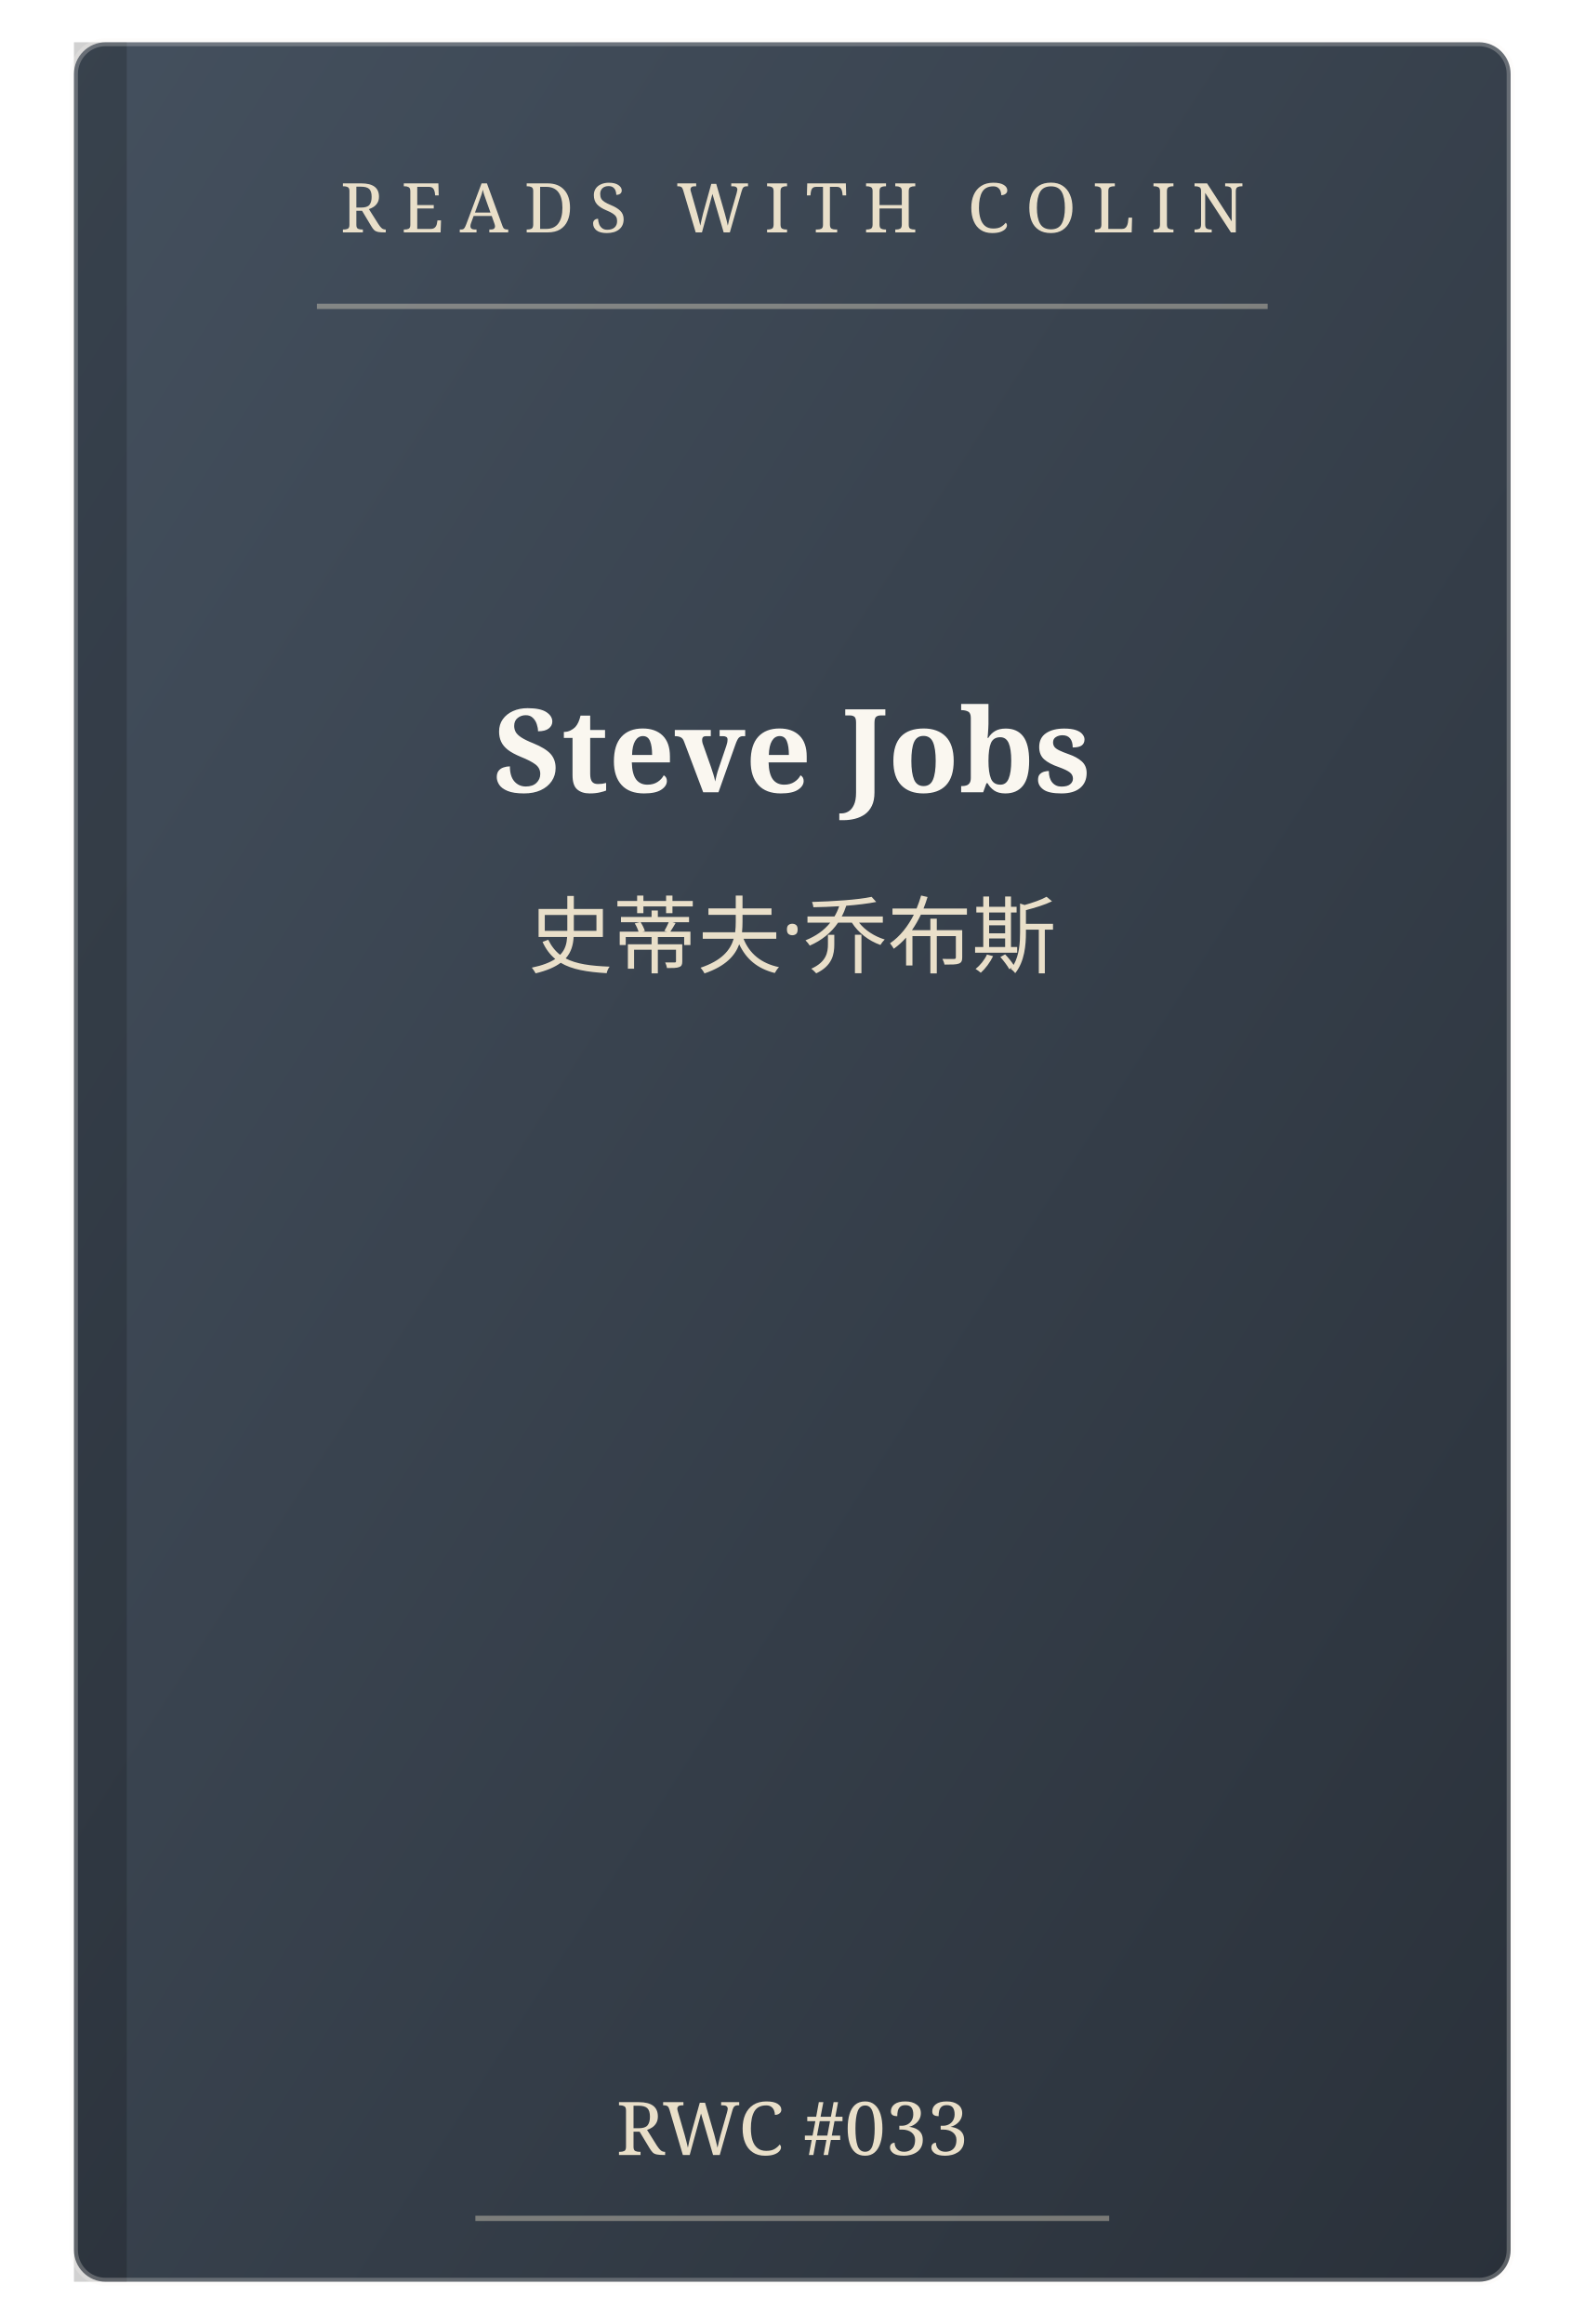
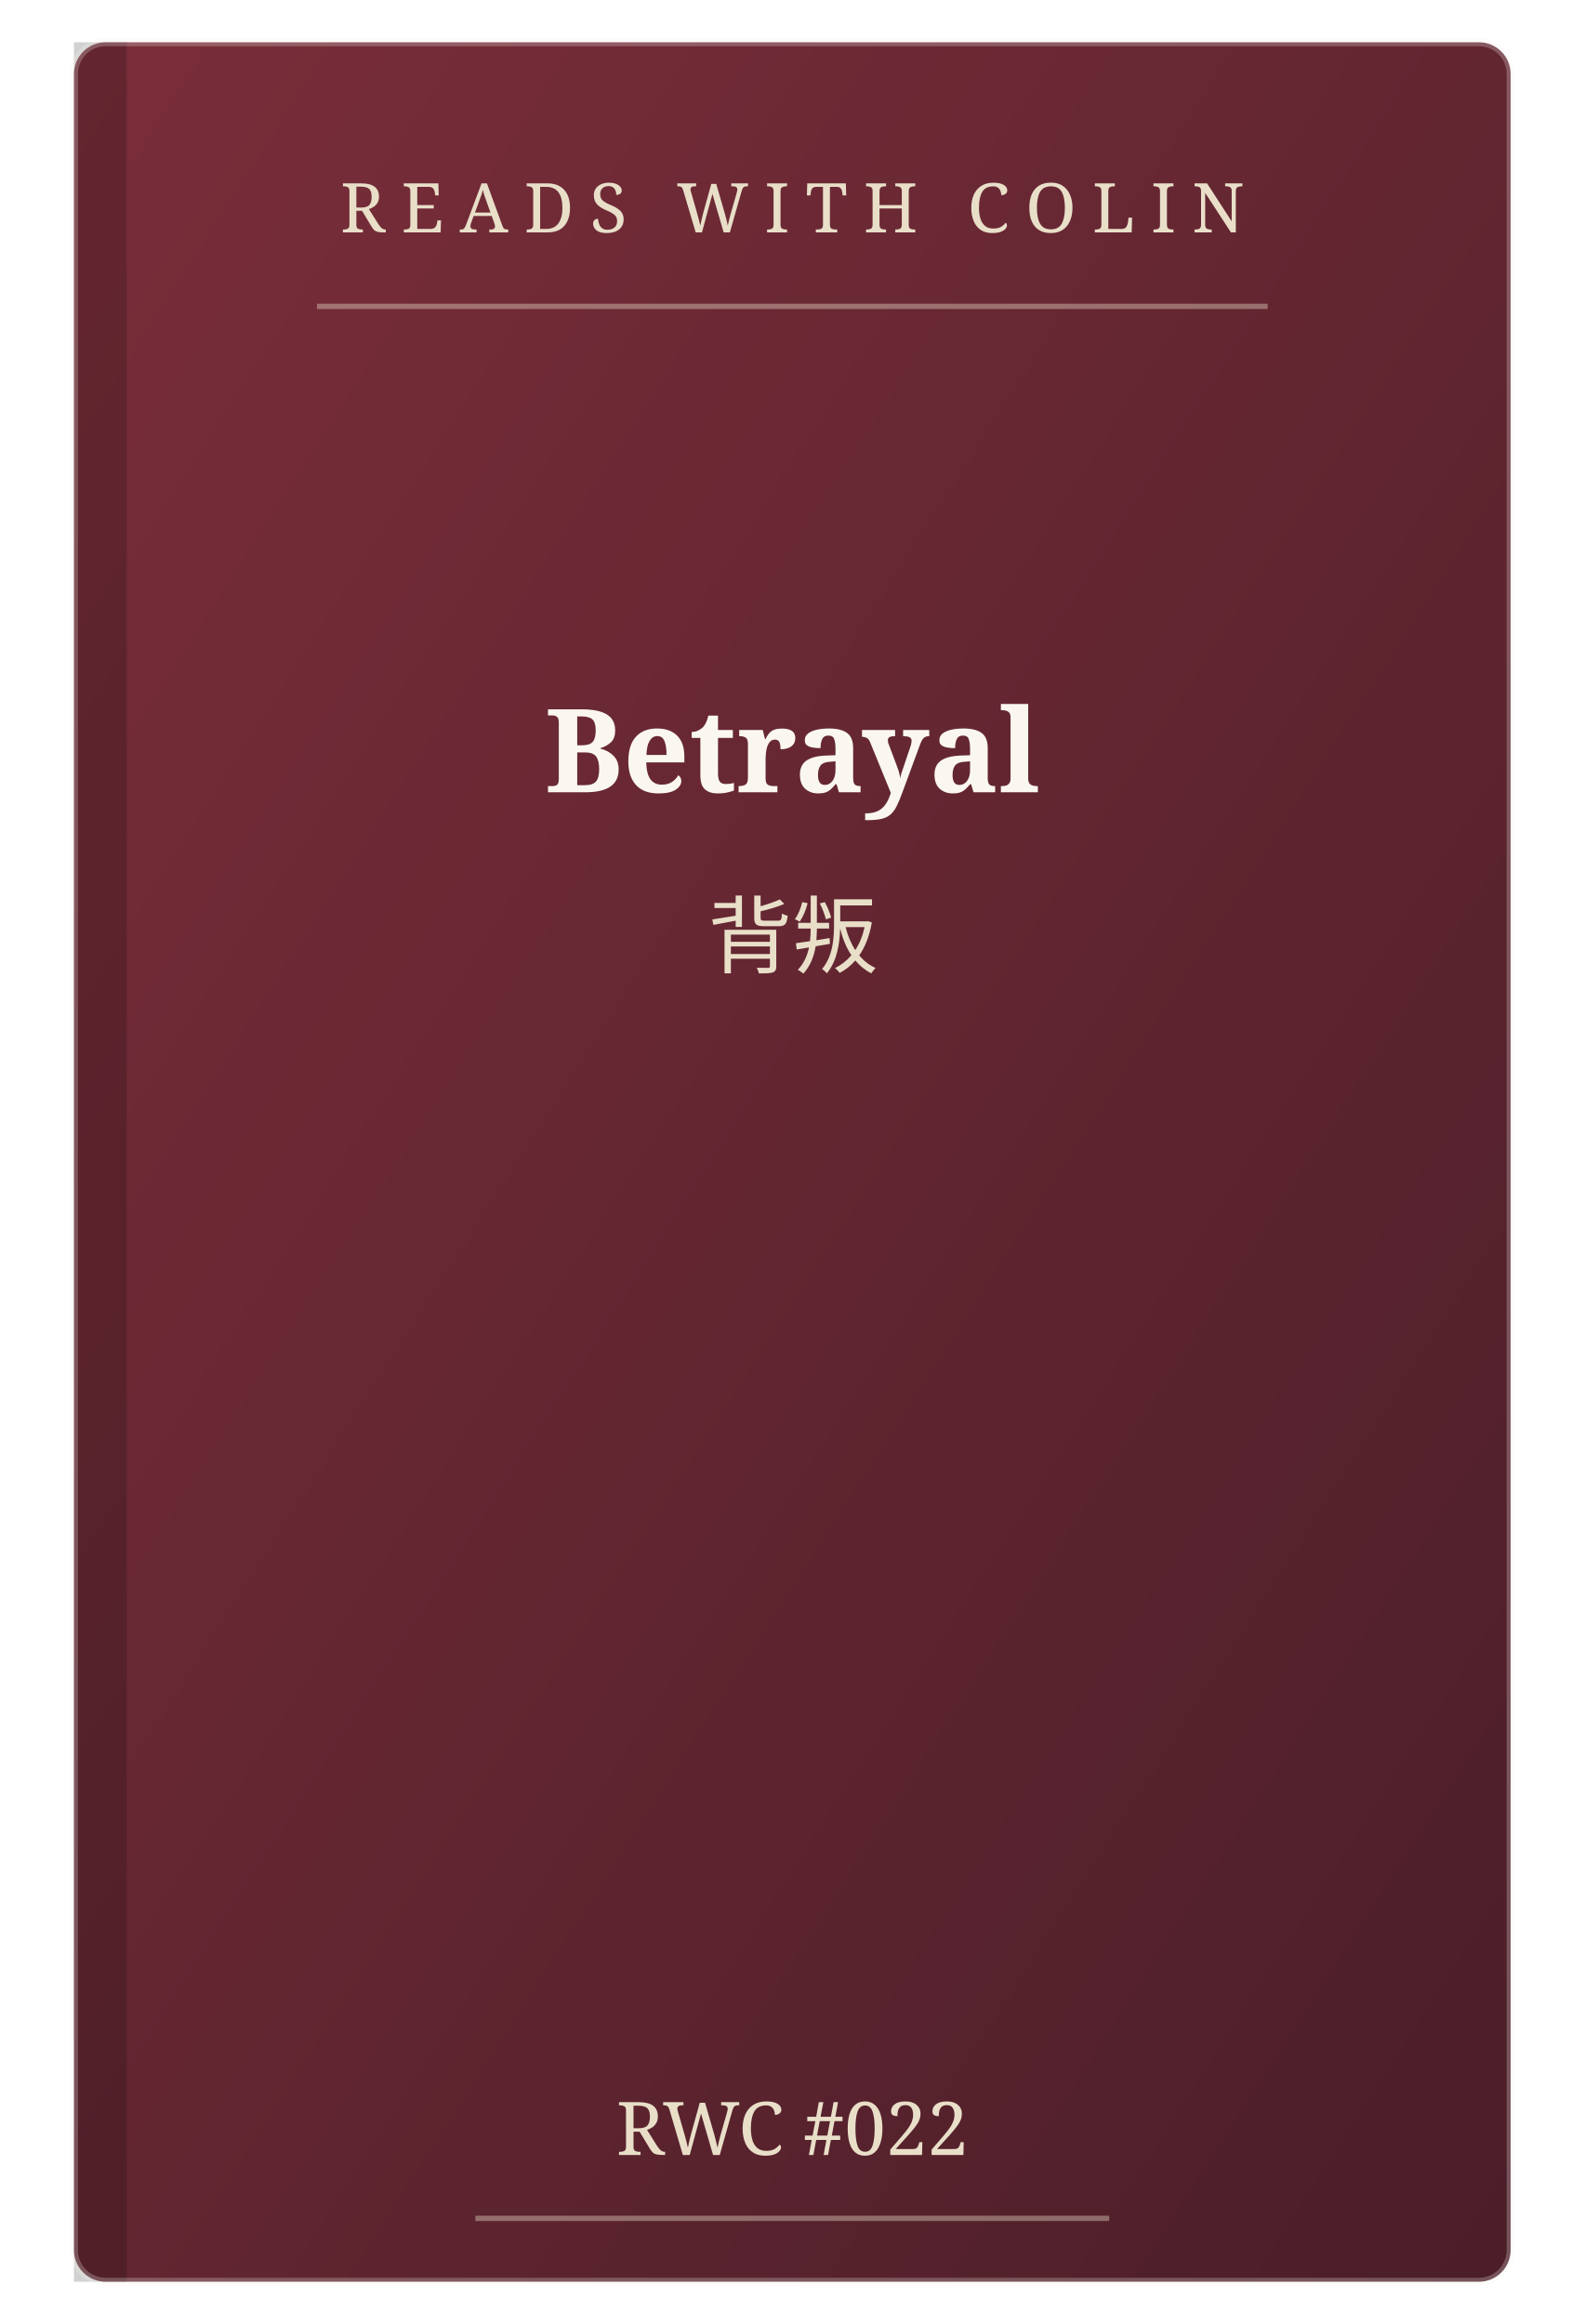
<svg xmlns="http://www.w3.org/2000/svg" viewBox="0 0 300 440" width="300" height="440">
  <defs>
    <linearGradient id="g" x1="0" y1="0" x2="1" y2="1">
-       <stop offset="0" stop-color="#44505E" />
-       <stop offset="1" stop-color="#2A313A" />
+       <stop offset="0" stop-color="#7A2E3A" />
+       <stop offset="1" stop-color="#4A1E28" />
    </linearGradient>
  </defs>
  <rect x="14" y="8" width="272" height="424" rx="6" fill="url(#g)" />
  <rect x="14" y="8" width="10" height="424" fill="#000" opacity="0.18" />
  <rect x="14" y="8" width="272" height="424" rx="6" fill="none" stroke="#FAF7F0" stroke-opacity="0.25" stroke-width="1.5" />
  <text x="150" y="44" text-anchor="middle" font-family="Georgia, serif" font-size="13" letter-spacing="3" fill="#E9DFC9">READS WITH COLIN</text>
  <line x1="60" y1="58" x2="240" y2="58" stroke="#E9DFC9" stroke-opacity="0.4" stroke-width="1" />
-   <text x="150" y="408" text-anchor="middle" font-family="Georgia, serif" font-size="14" fill="#E9DFC9">RWC #033</text>
+   <text x="150" y="408" text-anchor="middle" font-family="Georgia, serif" font-size="14" fill="#E9DFC9">RWC #022</text>
  <line x1="90" y1="420" x2="210" y2="420" stroke="#E9DFC9" stroke-opacity="0.4" stroke-width="1" />
-   <text x="150" y="150" text-anchor="middle" font-family="Georgia, serif" font-size="22" font-weight="700" fill="#FAF7F0">Steve Jobs</text>
-   <text x="150" y="183" text-anchor="middle" font-family="'Songti SC', serif" font-size="16" fill="#E9DFC9">史蒂夫·乔布斯</text>
+   <text x="150" y="150" text-anchor="middle" font-family="Georgia, serif" font-size="22" font-weight="700" fill="#FAF7F0">Betrayal</text>
+   <text x="150" y="183" text-anchor="middle" font-family="'Songti SC', serif" font-size="16" fill="#E9DFC9">背叛</text>
</svg>
